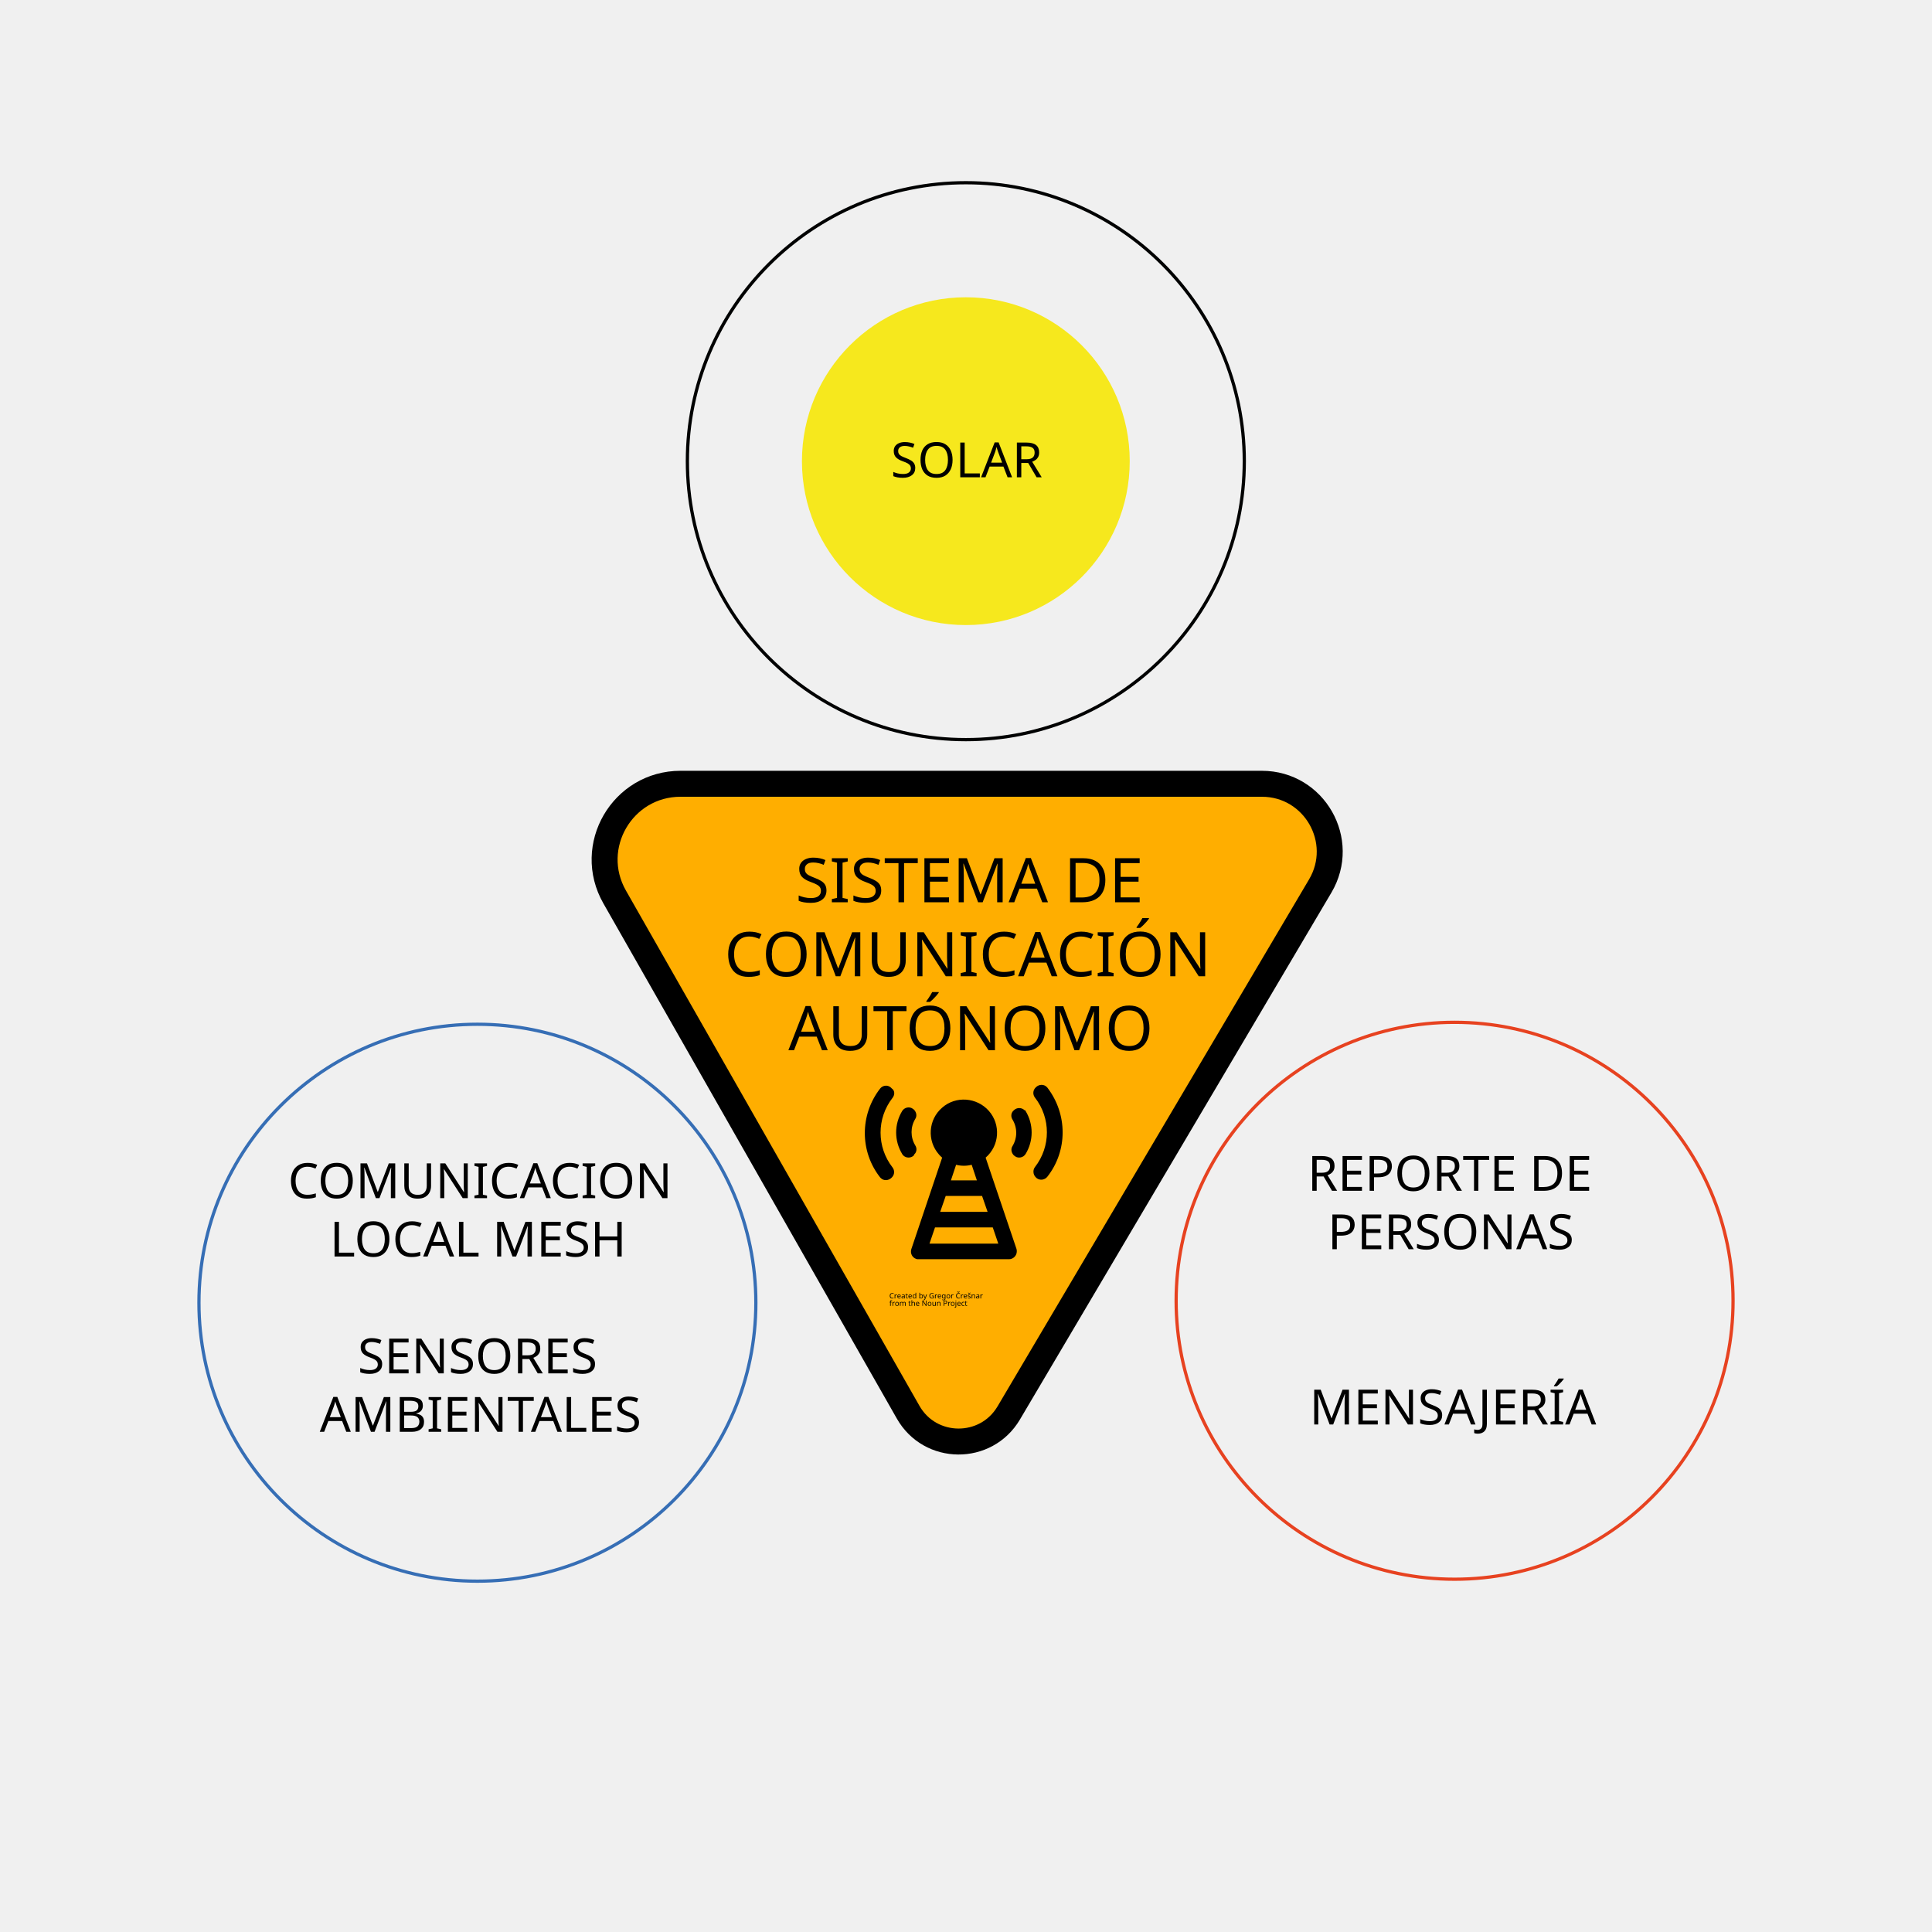
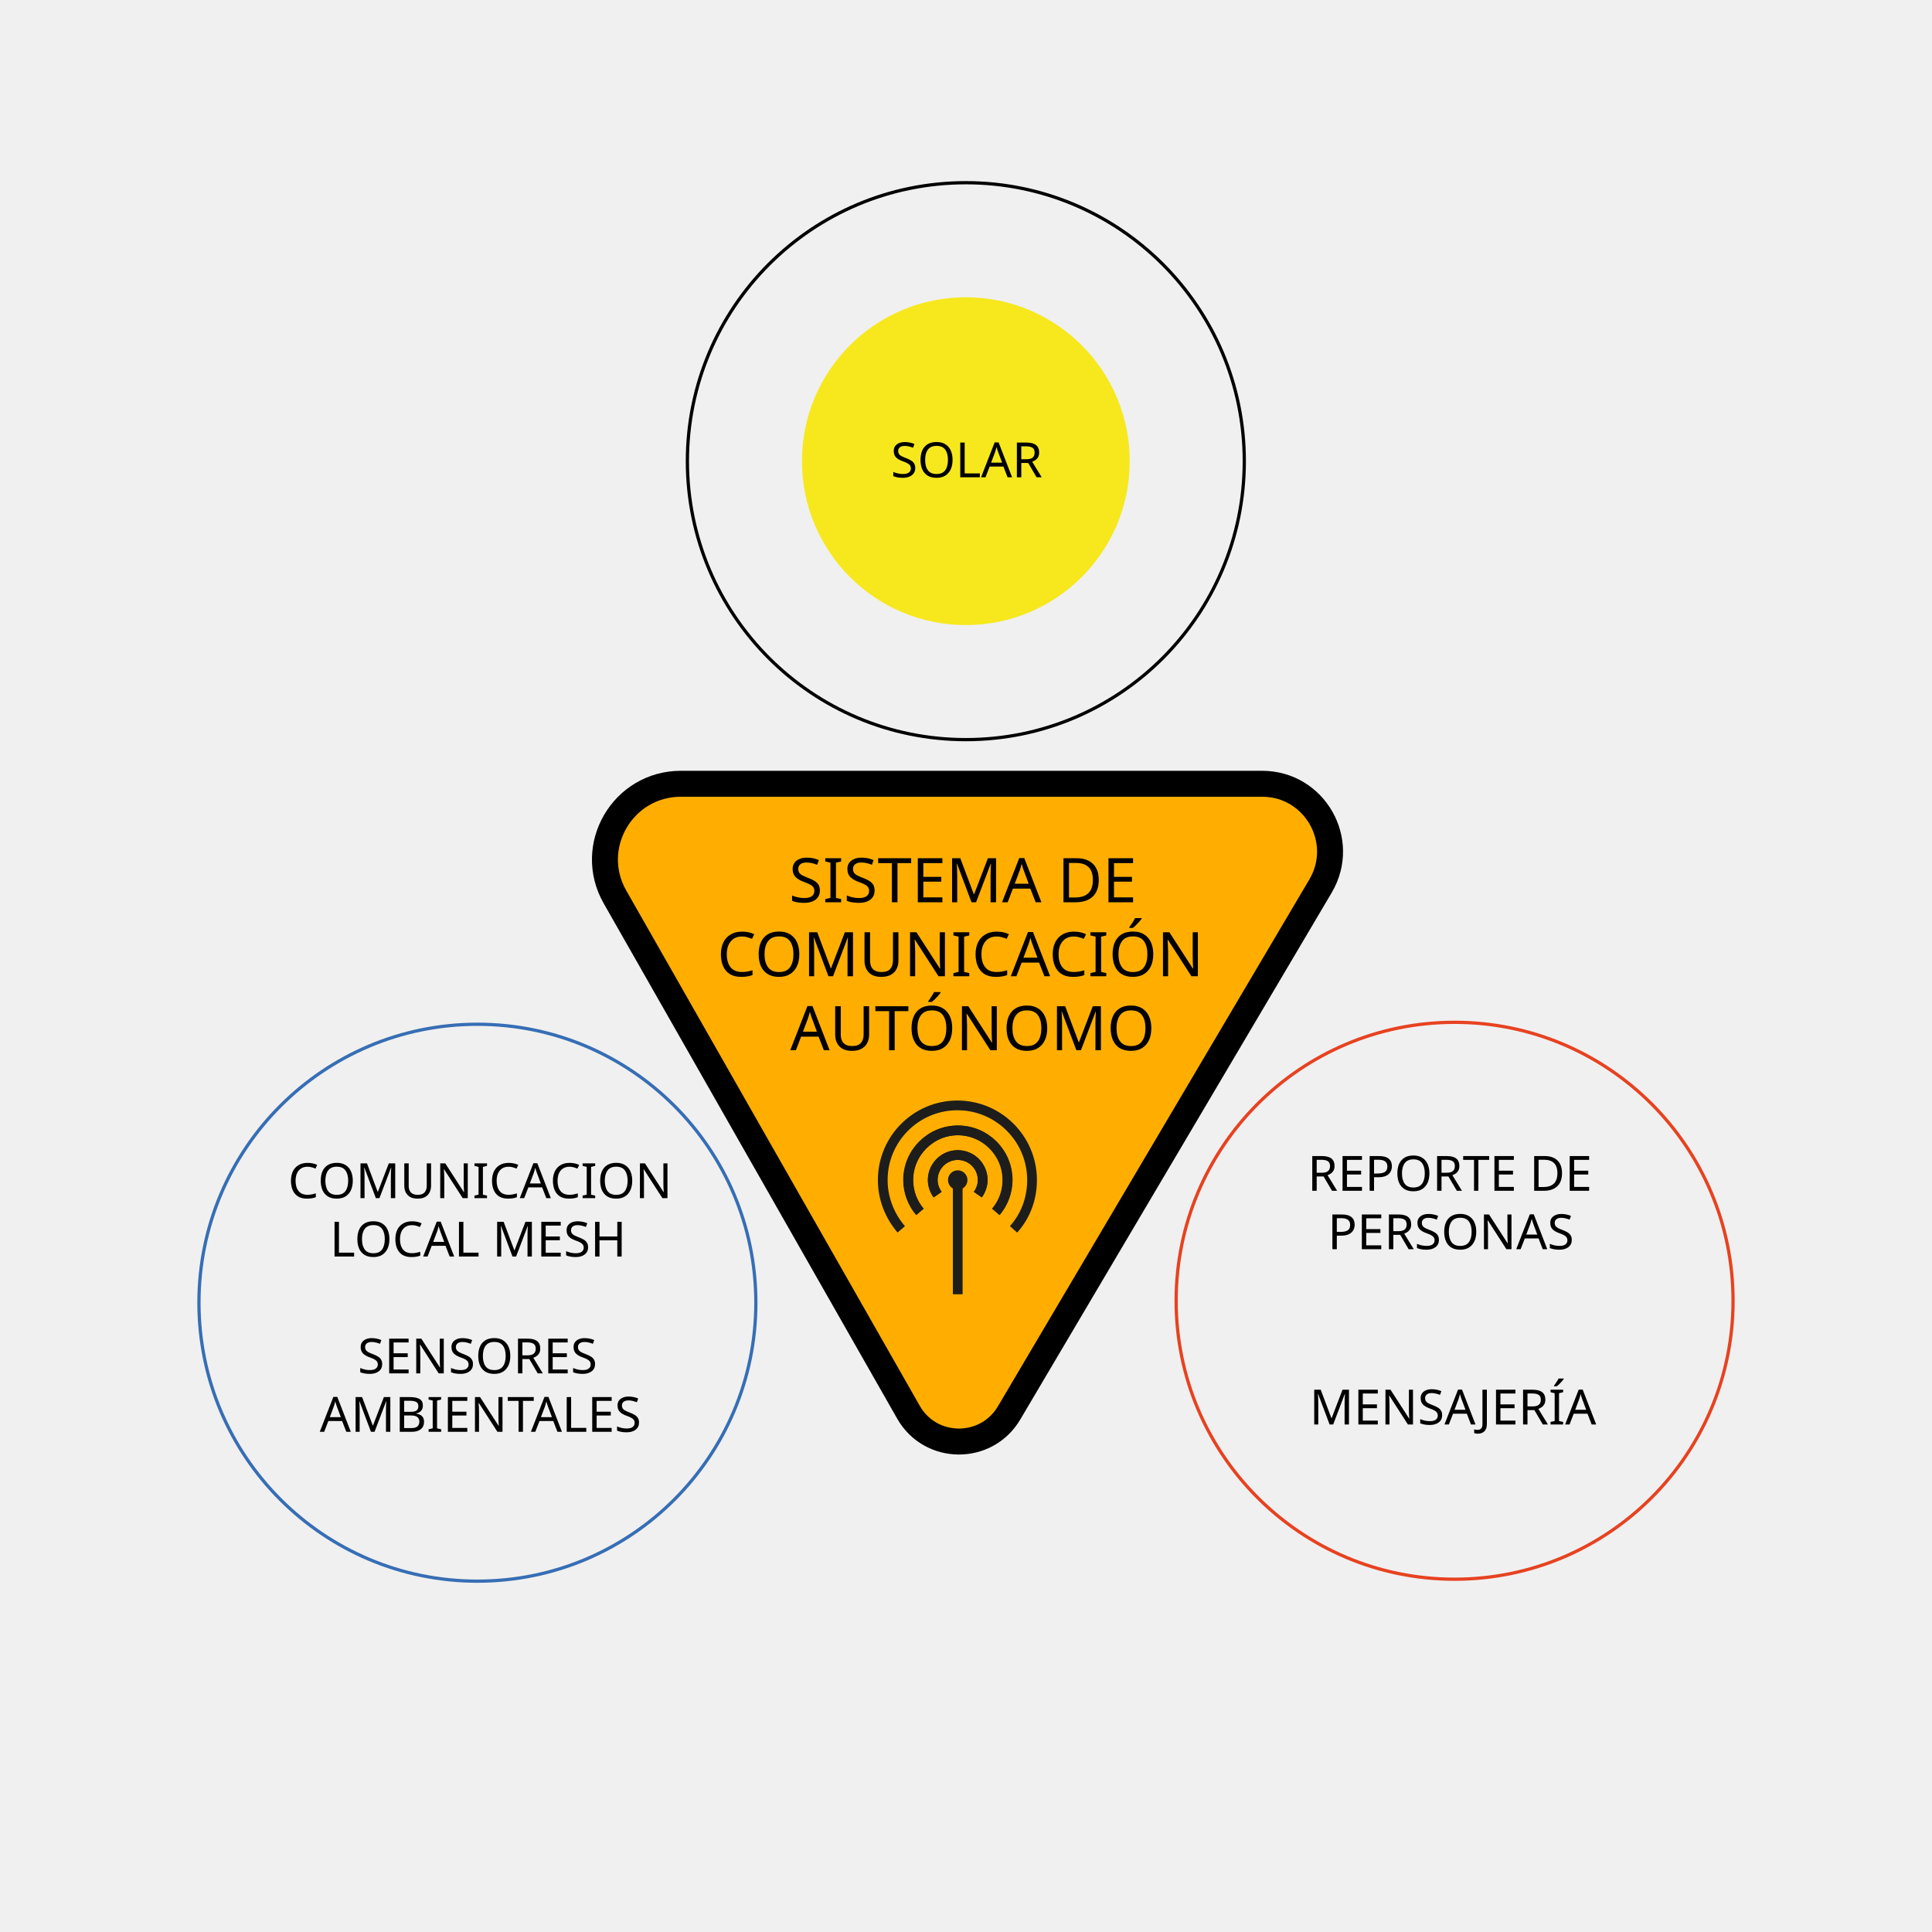
<svg xmlns="http://www.w3.org/2000/svg" version="1.1" id="Capa_1" x="0px" y="0px" viewBox="0 0 595.3 595.3" style="enable-background:new 0 0 595.3 595.3;" xml:space="preserve">
  <style type="text/css">
	.st0{fill:#FFAE00;stroke:#000000;stroke-width:8;stroke-miterlimit:10;}
	.st1{fill:none;stroke:#366EB5;stroke-miterlimit:10;}
	.st2{fill:none;stroke:#010202;stroke-miterlimit:10;}
	.st3{fill:#F6E81D;}
	.st4{fill:none;stroke:#E74220;stroke-miterlimit:10;}
	.st5{fill:none;}
	.st6{font-family:'Cera-Bold';}
	.st7{font-size:19px;}
	.st8{font-family:'Cera-Medium';}
	.st9{font-size:15px;}
- 	.st10{font-family:'HelveticaNeue-Bold';}
- 	.st11{font-size:2.298px;}
+ 	.st10{fill:#FFFFFF;stroke:#1D1D1B;stroke-width:3;stroke-miterlimit:10;}
+ 	.st11{fill:none;stroke:#1D1D1B;stroke-width:3;stroke-miterlimit:10;}
+ 	.st12{fill:#1D1D1B;stroke:#1D1D1B;stroke-width:3;stroke-miterlimit:10;}
</style>
-   <path class="st0" d="M406.8,273l-96,162.4c-7,11.8-24.2,11.7-31-0.3l-90.4-158.7c-8.9-15.6,2.4-34.9,20.3-34.9h179.1  C405,241.5,415,259.1,406.8,273z" />
+   <path class="st0" d="M406.9,273l-96,162.4c-7,11.8-24.2,11.7-31-0.3l-90.4-158.7c-8.9-15.6,2.4-34.9,20.3-34.9h179.1  C405.1,241.5,415.1,259.1,406.9,273z" />
  <circle class="st1" cx="147.1" cy="401.4" r="85.8" />
  <circle class="st2" cx="297.6" cy="142.1" r="85.8" />
  <circle class="st3" cx="297.6" cy="142.1" r="50.5" />
  <circle class="st4" cx="448.2" cy="400.8" r="85.8" />
-   <rect x="161.6" y="273.8" class="st5" width="272.1" height="121.8" />
-   <text transform="matrix(1 0 0 1 245.1226 278.0105)" class="st6 st7">SISTEMA DE </text>
-   <text transform="matrix(1 0 0 1 223.2226 300.8105)" class="st6 st7">COMUNICACIÓN </text>
-   <text transform="matrix(1 0 0 1 242.9226 323.6105)" class="st6 st7">AUTÓNOMO</text>
+   <rect x="162.1" y="273.8" class="st5" width="272.1" height="121.8" />
+   <text transform="matrix(1 0 0 1 243.0909 278.0105)" class="st6 st7">SISTEMA DE </text>
+   <text transform="matrix(1 0 0 1 220.9753 300.8105)" class="st6 st7">COMUNICACIÓN </text>
+   <text transform="matrix(1 0 0 1 243.4991 323.6105)" class="st6 st7">AUTÓNOMO</text>
  <rect x="72.4" y="357.9" class="st5" width="149.4" height="106.5" />
  <text transform="matrix(1 0 0 1 88.7282 369.1742)" class="st8 st9">COMUNICACION</text>
  <text transform="matrix(1 0 0 1 101.6282 387.1742)" class="st8 st9">LOCAL MESH</text>
  <text transform="matrix(1 0 0 1 110.2282 423.1742)" class="st8 st9">SENSORES </text>
  <text transform="matrix(1 0 0 1 98.5282 441.1742)" class="st8 st9">AMBIENTALES</text>
  <rect x="363" y="355.7" class="st5" width="168.1" height="111.1" />
  <text transform="matrix(1 0 0 1 402.8948 366.9135)" class="st8 st9">REPORTE DE</text>
  <text transform="matrix(1 0 0 1 409.0948 384.9135)" class="st8 st9">PERSONAS</text>
  <text transform="matrix(1 0 0 1 403.4948 438.9135)" class="st8 st9">MENSAJERÍA</text>
  <rect x="247.7" y="135.8" class="st5" width="100.9" height="54.9" />
  <text transform="matrix(1 0 0 1 274.4802 147.071)" class="st6 st9">SOLAR</text>
-   <path d="M303.7,356.7c4.3-3.7,4.7-10.2,1-14.4s-10.2-4.7-14.4-1c-4.3,3.7-4.7,10.2-1,14.4c0.3,0.4,0.7,0.7,1,1l-9.5,28.2  c-0.4,1.3,0.3,2.6,1.5,3c0.2,0.1,0.5,0.1,0.8,0.1h27.8c1.3,0,2.4-1.1,2.4-2.4c0-0.3,0-0.5-0.1-0.8L303.7,356.7z M294.6,358.9  c1.6,0.4,3.2,0.4,4.8,0l1.6,4.8h-8L294.6,358.9z M291.4,368.5h11.2l1.7,4.9h-14.6L291.4,368.5z M286.4,383.2l1.7-5h17.8l1.7,5H286.4  z M316,342.3c2.5,4.1,2.5,9.2,0,13.3c-0.7,1.1-2.2,1.4-3.2,0.7c-0.1-0.1-0.3-0.2-0.4-0.3l-0.1-0.1c-0.7-0.8-0.9-1.9-0.3-2.8  c1.5-2.5,1.5-5.6,0-8.1c-0.6-0.9-0.5-2.1,0.3-2.8l0.1-0.1c0.9-0.9,2.4-0.9,3.3,0C315.8,342,315.9,342.1,316,342.3z M322.7,362.6  c-0.8,1-2.3,1.2-3.3,0.4c-0.1-0.1-0.1-0.1-0.2-0.2l-0.1-0.1c-0.8-0.8-0.9-2.2-0.2-3.1c4.9-6.3,4.9-15.1,0-21.4  c-0.7-0.9-0.7-2.2,0.2-3.1l0.1-0.1c0.9-0.9,2.4-1,3.3-0.1c0.1,0.1,0.1,0.1,0.2,0.2C329,343.3,329,354.6,322.7,362.6z M281.6,356  c-0.9,0.9-2.4,0.9-3.3,0c-0.1-0.1-0.2-0.2-0.3-0.4c-2.5-4.1-2.5-9.2,0-13.3c0.7-1.1,2.2-1.4,3.2-0.7c0.1,0.1,0.3,0.2,0.4,0.3  l0.1,0.1c0.7,0.8,0.9,1.9,0.3,2.8c-1.5,2.5-1.5,5.6,0,8.1c0.6,0.9,0.5,2.1-0.3,2.8L281.6,356z M275,338.3c-4.9,6.3-4.9,15.1,0,21.4  c0.7,0.9,0.7,2.2-0.2,3.1l-0.1,0.1c-0.9,0.9-2.4,1-3.3,0.1c-0.1-0.1-0.1-0.1-0.2-0.2c-6.3-8-6.3-19.3,0-27.4c0.8-1,2.3-1.2,3.3-0.3  c0.1,0.1,0.1,0.1,0.2,0.2l0.1,0.1C275.7,336,275.8,337.3,275,338.3z" />
-   <text transform="matrix(1 0 0 1 274.0165 400.0831)" class="st10 st11">Created by Gregor Črešnar</text>
-   <text transform="matrix(1 0 0 1 274.0165 402.381)" class="st10 st11">from the Noun Project</text>
+   <g>
+     <line class="st10" x1="295.1" y1="365.1" x2="295.1" y2="398.8" />
+     <path class="st11" d="M312.3,378.8c3.6-4,5.7-9.3,5.7-15.2c0-12.7-10.3-23-23-23c-12.7,0-23,10.3-23,23c0,5.8,2.2,11.1,5.7,15.2" />
+     <path class="st11" d="M283.4,373.4c-2.2-2.7-3.6-6.1-3.6-9.8c0-8.5,6.9-15.3,15.3-15.3s15.3,6.9,15.3,15.3c0,3.7-1.3,7.2-3.6,9.8" />
+     <path class="st11" d="M306.9,373.4c2.2-2.7,3.6-6.1,3.6-9.8c0-8.5-6.9-15.3-15.3-15.3s-15.3,6.9-15.3,15.3c0,3.7,1.3,7.2,3.6,9.8" />
+     <path class="st11" d="M288.9,368.1c-0.9-1.3-1.5-2.8-1.5-4.5c0-4.2,3.4-7.7,7.7-7.7c4.2,0,7.7,3.4,7.7,7.7c0,1.7-0.6,3.2-1.5,4.5" />
+     <path class="st11" d="M301.3,368.1c0.9-1.3,1.5-2.8,1.5-4.5c0-4.2-3.4-7.7-7.7-7.7c-4.2,0-7.7,3.4-7.7,7.7c0,1.7,0.6,3.2,1.5,4.5" />
+     <path class="st10" d="M295.1,362.1" />
+     <circle class="st12" cx="295.1" cy="363.6" r="1.5" />
+   </g>
</svg>
